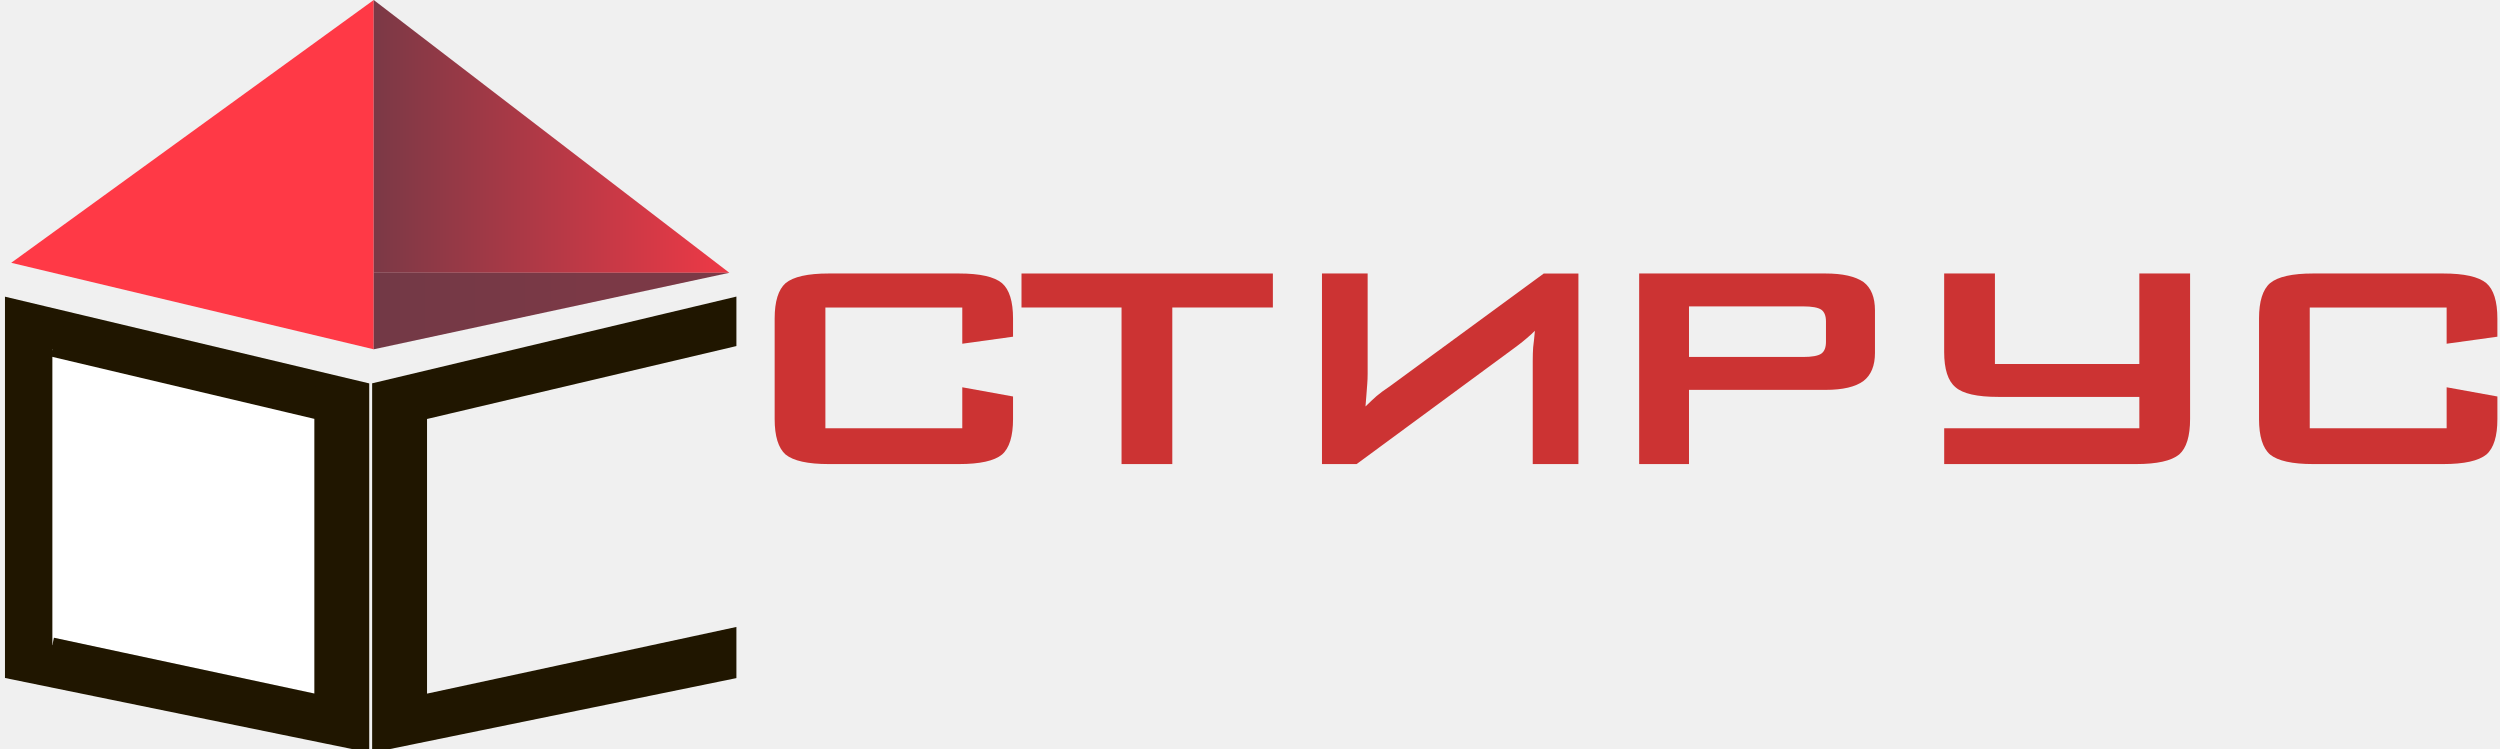
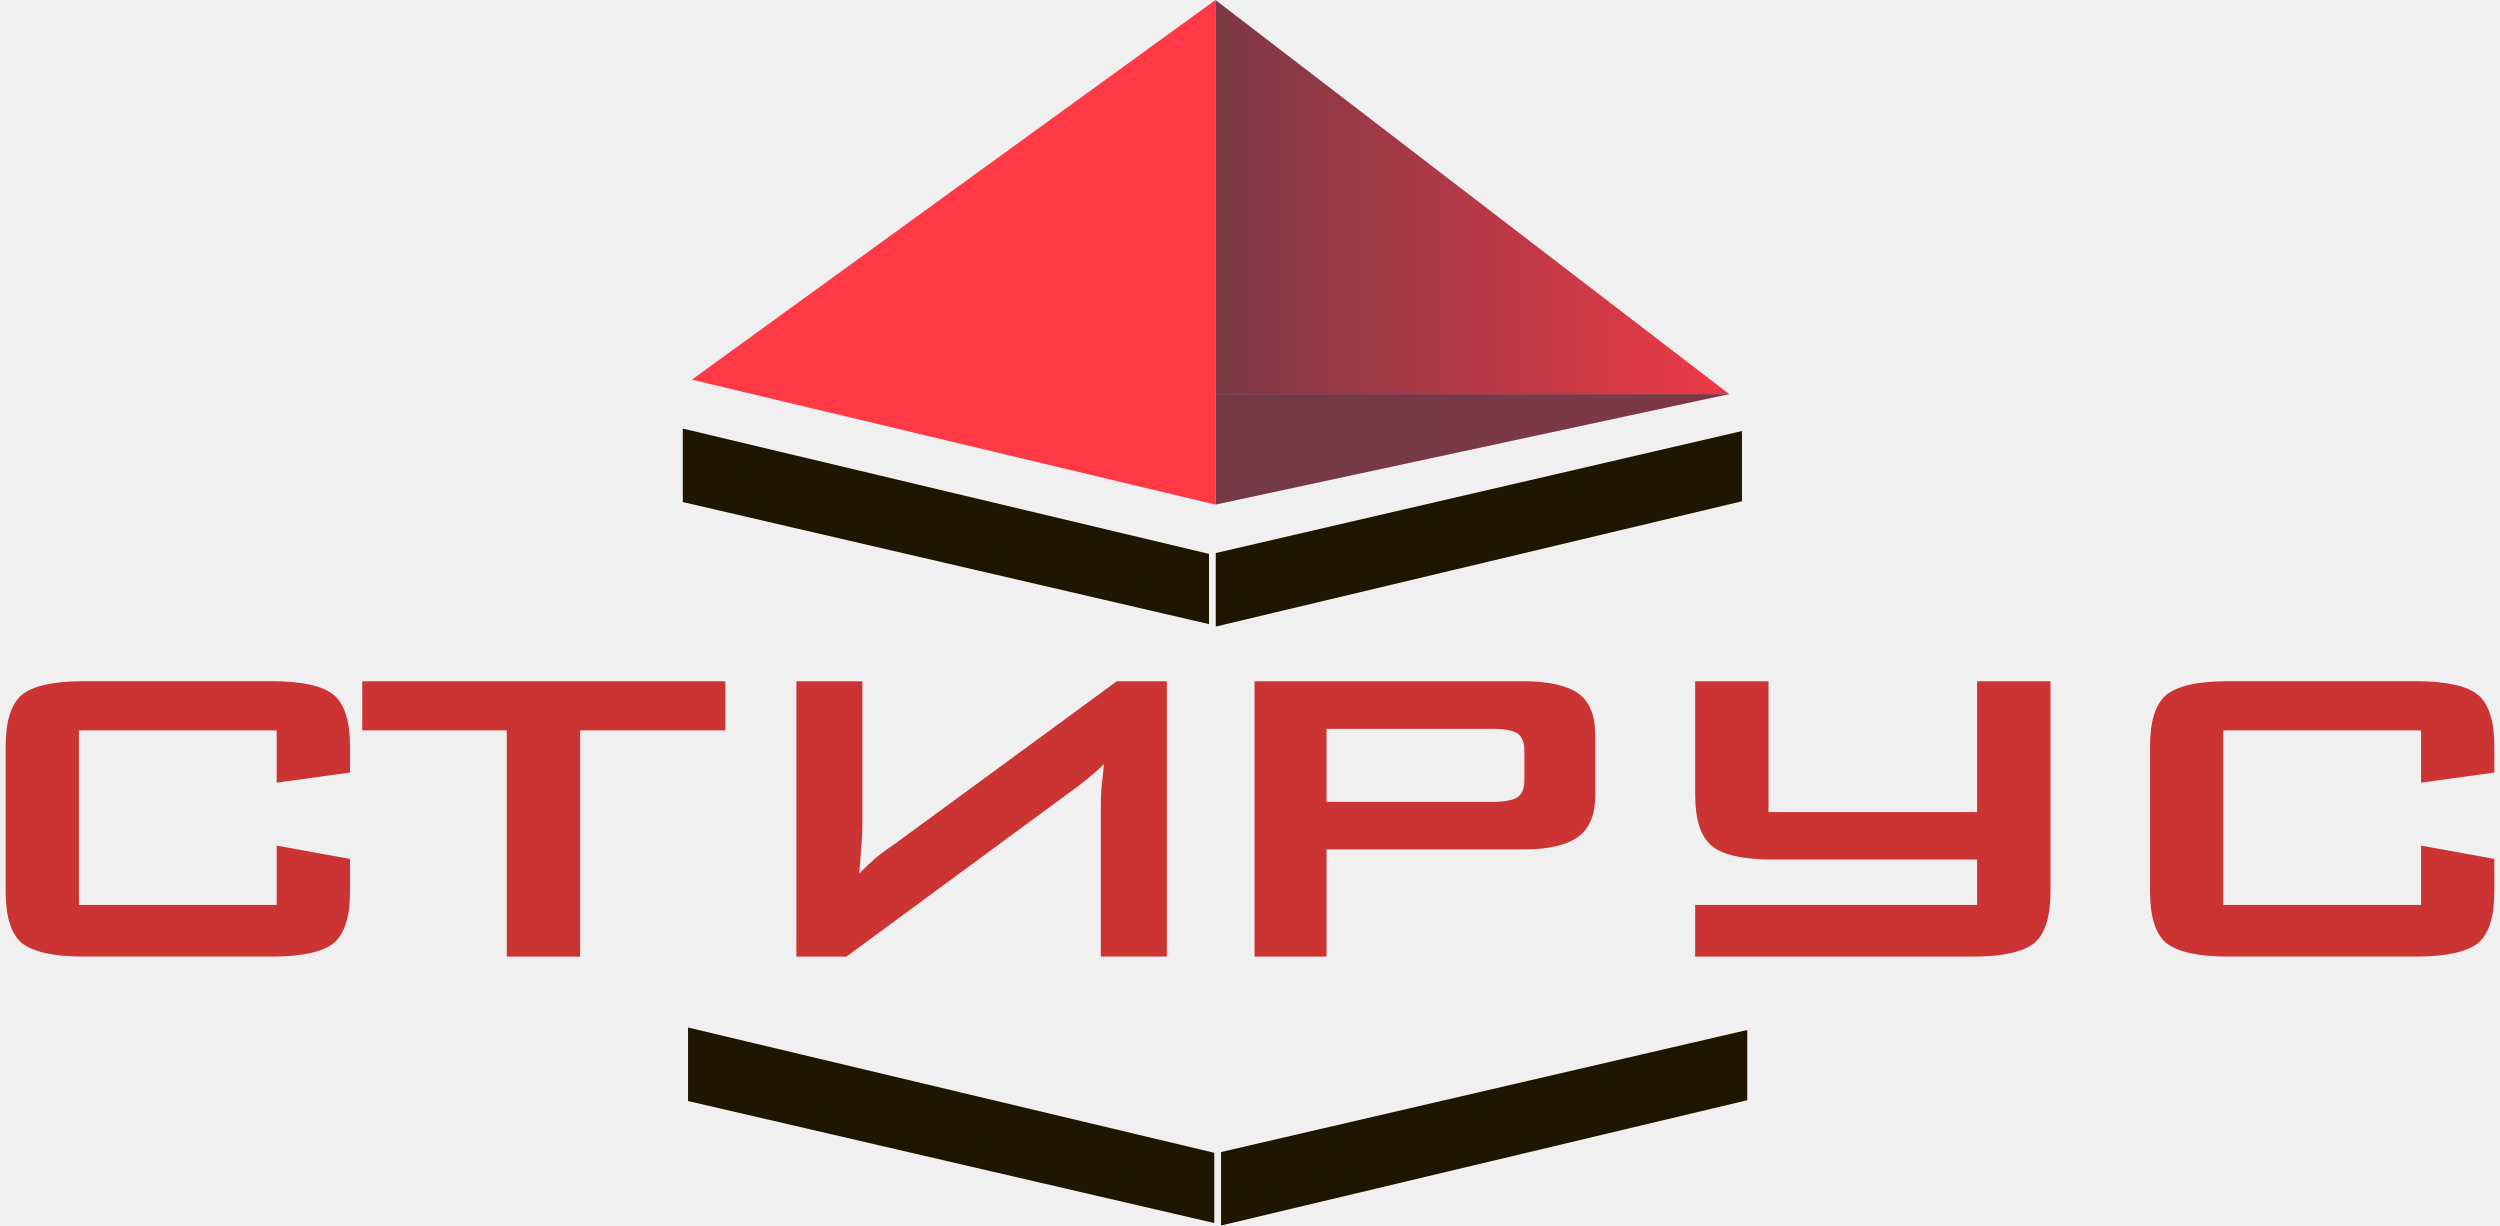
- <svg xmlns="http://www.w3.org/2000/svg" version="1.1" id="Слой_1" x="0px" y="0px" width="167px" height="50px" viewBox="0 0 166.65 50" enable-background="new 0 0 166.65 50" xml:space="preserve">
-   <polygon fill="#FF3946" points="0.574,17.555 24.789,0 24.789,23.333 " />
-   <path fill="none" stroke="#201600" stroke-miterlimit="10" d="M24.267,47.555" />
-   <path fill="none" stroke="#201600" stroke-miterlimit="10" d="M24.529,49.998" />
-   <line fill="none" stroke="#201600" stroke-miterlimit="10" x1="3.323" y1="23.634" x2="3.323" y2="43.397" />
-   <polygon fill="#201600" stroke="#201600" stroke-miterlimit="10" points="0.657,44.881 23.989,49.658 23.989,28.229 23.989,26.006   0.657,20.451 " />
-   <polyline fill="#FFFFFF" stroke="#201600" stroke-miterlimit="10" points="3.323,23.325 21.323,27.584 21.323,46.945 3.323,43.089   " />
-   <path fill="none" stroke="#201600" stroke-miterlimit="10" d="M24.267,47.555" />
-   <path fill="none" stroke="#201600" stroke-miterlimit="10" d="M24.529,50" />
-   <polyline fill="#201600" stroke="#201600" stroke-miterlimit="10" points="27.851,47.277 27.851,27.592 48.517,22.721   48.517,20.444 25.184,26 25.184,49.666 48.517,44.889 48.517,44.727 48.517,42.499 27.851,46.953 " />
-   <linearGradient id="SVGID_1_" gradientUnits="userSpaceOnUse" x1="543.337" y1="-382.678" x2="578.97" y2="-382.678" gradientTransform="matrix(0.6666 0 0 -0.6666 -337.4258 -246.0009)">
-     <stop offset="0" style="stop-color:#7B3946" />
-     <stop offset="0.993" style="stop-color:#ED3946" />
-   </linearGradient>
-   <polyline fill="url(#SVGID_1_)" points="48.544,18.222 24.789,0 24.789,18.222 48.44,18.222 " />
-   <linearGradient id="SVGID_2_" gradientUnits="userSpaceOnUse" x1="543.337" y1="-400.178" x2="578.97" y2="-400.178" gradientTransform="matrix(0.6666 0 0 -0.6666 -337.4258 -246.0009)">
-     <stop offset="0" style="stop-color:#723946" />
-     <stop offset="0.04" style="stop-color:#733946" />
-     <stop offset="0.604" style="stop-color:#7B3946" />
-   </linearGradient>
-   <polygon fill="url(#SVGID_2_)" points="24.789,23.333 48.544,18.222 24.789,18.222 " />
-   <g>
-     <path fill="#CC3333" d="M64.105,20.541h-9.144v8.069h9.144v-2.74l3.391,0.615v1.506c0,1.152-0.246,1.943-0.737,2.373   C66.244,30.787,65.286,31,63.884,31h-8.7c-1.397,0-2.358-0.213-2.882-0.637c-0.486-0.434-0.73-1.225-0.73-2.373v-6.709   c0-1.145,0.244-1.934,0.73-2.367c0.52-0.43,1.48-0.645,2.882-0.645h8.7c1.402,0,2.36,0.215,2.875,0.645   c0.492,0.43,0.737,1.219,0.737,2.367v1.21l-3.391,0.47V20.541z" />
-     <path fill="#CC3333" d="M78.135,20.541V31h-3.391V20.541h-6.683v-2.271h16.792v2.271H78.135z" />
-     <path fill="#CC3333" d="M102.212,31v-6.883c0-0.361,0.01-0.664,0.027-0.909c0.014-0.116,0.035-0.295,0.062-0.536   s0.045-0.434,0.055-0.578c-0.156,0.16-0.335,0.325-0.537,0.494c-0.18,0.156-0.404,0.338-0.676,0.541L90.447,31h-2.314V18.269h3.051   v6.684c0,0.266-0.01,0.496-0.027,0.694c-0.018,0.217-0.036,0.445-0.052,0.686s-0.038,0.514-0.065,0.82   c0.303-0.297,0.549-0.529,0.736-0.693c0.193-0.168,0.503-0.398,0.931-0.686l10.242-7.504h2.314V31H102.212z" />
-     <path fill="#CC3333" d="M109.321,31V18.269h12.446c1.144,0,1.991,0.191,2.542,0.572c0.51,0.39,0.764,1.021,0.764,1.896v2.837   c0,0.854-0.256,1.479-0.765,1.873c-0.538,0.398-1.384,0.597-2.542,0.597h-9.116V31H109.321L109.321,31z M120.276,20.467h-7.626   v3.378h7.626c0.594,0,0.998-0.074,1.214-0.223c0.206-0.148,0.31-0.411,0.31-0.789v-1.355c0-0.377-0.104-0.641-0.31-0.789   C121.274,20.542,120.87,20.467,120.276,20.467z" />
-     <path fill="#CC3333" d="M129.697,31v-2.391h8.323h4.713v-2.096h-9.426c-1.41,0-2.361-0.215-2.853-0.645   c-0.506-0.418-0.759-1.208-0.759-2.368v-5.233h3.391v6.046h9.646v-6.046h3.391v9.72c0,1.156-0.243,1.947-0.73,2.373   C144.87,30.787,143.909,31,142.513,31h-4.743h-4.46H129.697L129.697,31z" />
-     <path fill="#CC3333" d="M163.261,20.541h-9.145v8.069h9.145v-2.74l3.39,0.615v1.506c0,1.152-0.245,1.943-0.737,2.373   C165.39,30.787,164.429,31,163.034,31h-8.689c-1.396,0-2.355-0.213-2.88-0.637c-0.491-0.43-0.737-1.221-0.737-2.373v-6.709   c0-1.148,0.246-1.938,0.737-2.367c0.519-0.43,1.479-0.645,2.88-0.645h8.689c1.4,0,2.36,0.215,2.879,0.645   c0.492,0.43,0.737,1.219,0.737,2.367v1.21l-3.39,0.47V20.541z" />
+ <svg xmlns="http://www.w3.org/2000/svg" xml:space="preserve" width="102px" height="50px" style="shape-rendering:geometricPrecision; text-rendering:geometricPrecision; image-rendering:optimizeQuality; fill-rule:evenodd; clip-rule:evenodd" viewBox="0 0 51.267 25.245">
+   <defs>
+     <style type="text/css">
+    
+     .str0 {stroke:#201600;stroke-width:0.446}
+     .fil1 {fill:#201600}
+     .fil5 {fill:#CC3333}
+     .fil0 {fill:#F0F0F0}
+     .fil3 {fill:#FF3946}
+     .fil4 {fill:url(#id0)}
+     .fil2 {fill:url(#id1)}
+    
+   </style>
+     <linearGradient id="id0" gradientUnits="userSpaceOnUse" x1="24.922" y1="4.059" x2="35.505" y2="4.059">
+       <stop offset="0" style="stop-color:#7B3946" />
+       <stop offset="0.988" style="stop-color:#ED3946" />
+       <stop offset="1" style="stop-color:#ED3946" />
+     </linearGradient>
+     <linearGradient id="id1" gradientUnits="userSpaceOnUse" x1="24.922" y1="9.256" x2="35.505" y2="9.256">
+       <stop offset="0" style="stop-color:#723946" />
+       <stop offset="0.039" style="stop-color:#733946" />
+       <stop offset="0.6" style="stop-color:#7B3946" />
+       <stop offset="1" style="stop-color:#7B3946" />
+     </linearGradient>
+   </defs>
+   <g id="Layer_x0020_1">
+     <path class="fil0" d="M33.811 11.863l-8.107 1.918 0 8.719 8.107 -1.737m0 -8.901z" />
+     <path class="fil0" d="M15.835 11.75l8.107 1.918 0 8.719 -8.107 -1.737m0 -8.901z" />
+     <polygon class="fil1 str0" points="14.172,10.165 24.566,12.576 24.566,11.586 14.172,9.111 " />
+     <polygon class="fil2" points="24.922,10.395 35.505,8.118 24.922,8.118 " />
+     <polygon class="fil3" points="14.135,7.821 24.922,0 24.922,10.395 " />
+     <path class="fil4" d="M35.505 8.118l-10.583 -8.118 0 8.118 10.536 0m0.046 0z" />
+     <g id="_252231280">
+       <path id="_252232240" class="fil5" d="M5.583 15.046l-4.074 0 0 3.595 4.074 0 0 -1.221 1.511 0.274 0 0.671c0,0.513 -0.11,0.866 -0.328,1.057 -0.229,0.188 -0.656,0.283 -1.281,0.283l-3.876 0c-0.622,0 -1.05,-0.095 -1.284,-0.284 -0.217,-0.193 -0.325,-0.546 -0.325,-1.057l0 -2.989c0,-0.51 0.109,-0.862 0.325,-1.055 0.232,-0.192 0.659,-0.287 1.284,-0.287l3.876 0c0.625,0 1.051,0.096 1.281,0.287 0.219,0.192 0.328,0.543 0.328,1.055l0 0.539 -1.511 0.209 0 -1.078z" />
+       <polygon id="_252232168" class="fil5" points="11.834,15.046 11.834,19.706 10.323,19.706 10.323,15.046 7.346,15.046 7.346,14.034 14.826,14.034 14.826,15.046 " />
+       <path id="_252232096" class="fil5" d="M22.56 19.706l0 -3.066c0,-0.161 0.004,-0.296 0.012,-0.405 0.006,-0.052 0.016,-0.132 0.028,-0.239 0.012,-0.107 0.02,-0.193 0.025,-0.257 -0.07,0.071 -0.149,0.145 -0.239,0.22 -0.08,0.07 -0.18,0.151 -0.301,0.241l-4.765 3.506 -1.031 0 0 -5.672 1.359 0 0 2.978c0,0.119 -0.004,0.221 -0.012,0.309 -0.008,0.097 -0.016,0.198 -0.023,0.306 -0.007,0.107 -0.017,0.229 -0.029,0.365 0.135,-0.132 0.245,-0.236 0.328,-0.309 0.086,-0.075 0.224,-0.177 0.415,-0.306l4.563 -3.343 1.031 0 0 5.671 -1.359 0z" />
+       <path id="_252232024" class="fil5" d="M25.727 19.706l0 -5.672 5.545 0c0.51,0 0.887,0.085 1.133,0.255 0.227,0.174 0.34,0.455 0.34,0.845l0 1.264c0,0.381 -0.114,0.659 -0.341,0.834 -0.24,0.177 -0.617,0.266 -1.133,0.266l-4.061 -0 0 2.208 -1.483 0 0 0zm4.88 -4.692l-3.397 0 0 1.505 3.397 0c0.265,0 0.445,-0.033 0.541,-0.099 0.092,-0.066 0.138,-0.183 0.138,-0.352l0 -0.604c0,-0.168 -0.046,-0.286 -0.138,-0.352 -0.096,-0.065 -0.276,-0.099 -0.541,-0.099z" />
+       <path id="_252231952" class="fil5" d="M34.804 19.706l0 -1.065 3.708 0 2.1 0 0 -0.934 -4.199 0c-0.628,0 -1.052,-0.096 -1.271,-0.287 -0.225,-0.186 -0.338,-0.538 -0.338,-1.055l0 -2.331 1.511 0 0 2.694 4.297 -0 0 -2.694 1.511 0 0 4.33c0,0.515 -0.108,0.867 -0.325,1.057 -0.233,0.19 -0.661,0.285 -1.283,0.285l-2.113 0 -1.987 0 -1.61 0 0 0z" />
+       <path id="_252231928" class="fil5" d="M49.757 15.046l-4.074 0 0 3.595 4.074 0 0 -1.221 1.51 0.274 0 0.671c0,0.513 -0.109,0.866 -0.328,1.057 -0.233,0.188 -0.661,0.283 -1.283,0.283l-3.871 0c-0.622,0 -1.049,-0.095 -1.283,-0.284 -0.219,-0.192 -0.328,-0.544 -0.328,-1.057l0 -2.989c0,-0.511 0.11,-0.863 0.328,-1.055 0.231,-0.192 0.659,-0.287 1.283,-0.287l3.871 0c0.624,0 1.051,0.096 1.283,0.287 0.219,0.192 0.328,0.543 0.328,1.055l0 0.539 -1.51 0.209 0 -1.078 0 0z" />
+     </g>
+     <polygon class="fil1 str0" points="25.151,11.57 35.545,9.16 35.545,10.15 25.151,12.625 " />
+     <polygon class="fil1 str0" points="14.28,22.504 24.675,24.914 24.675,23.924 14.28,21.449 " />
+     <polygon class="fil1 str0" points="25.26,23.909 35.654,21.498 35.654,22.488 25.26,24.963 " />
  </g>
</svg>
